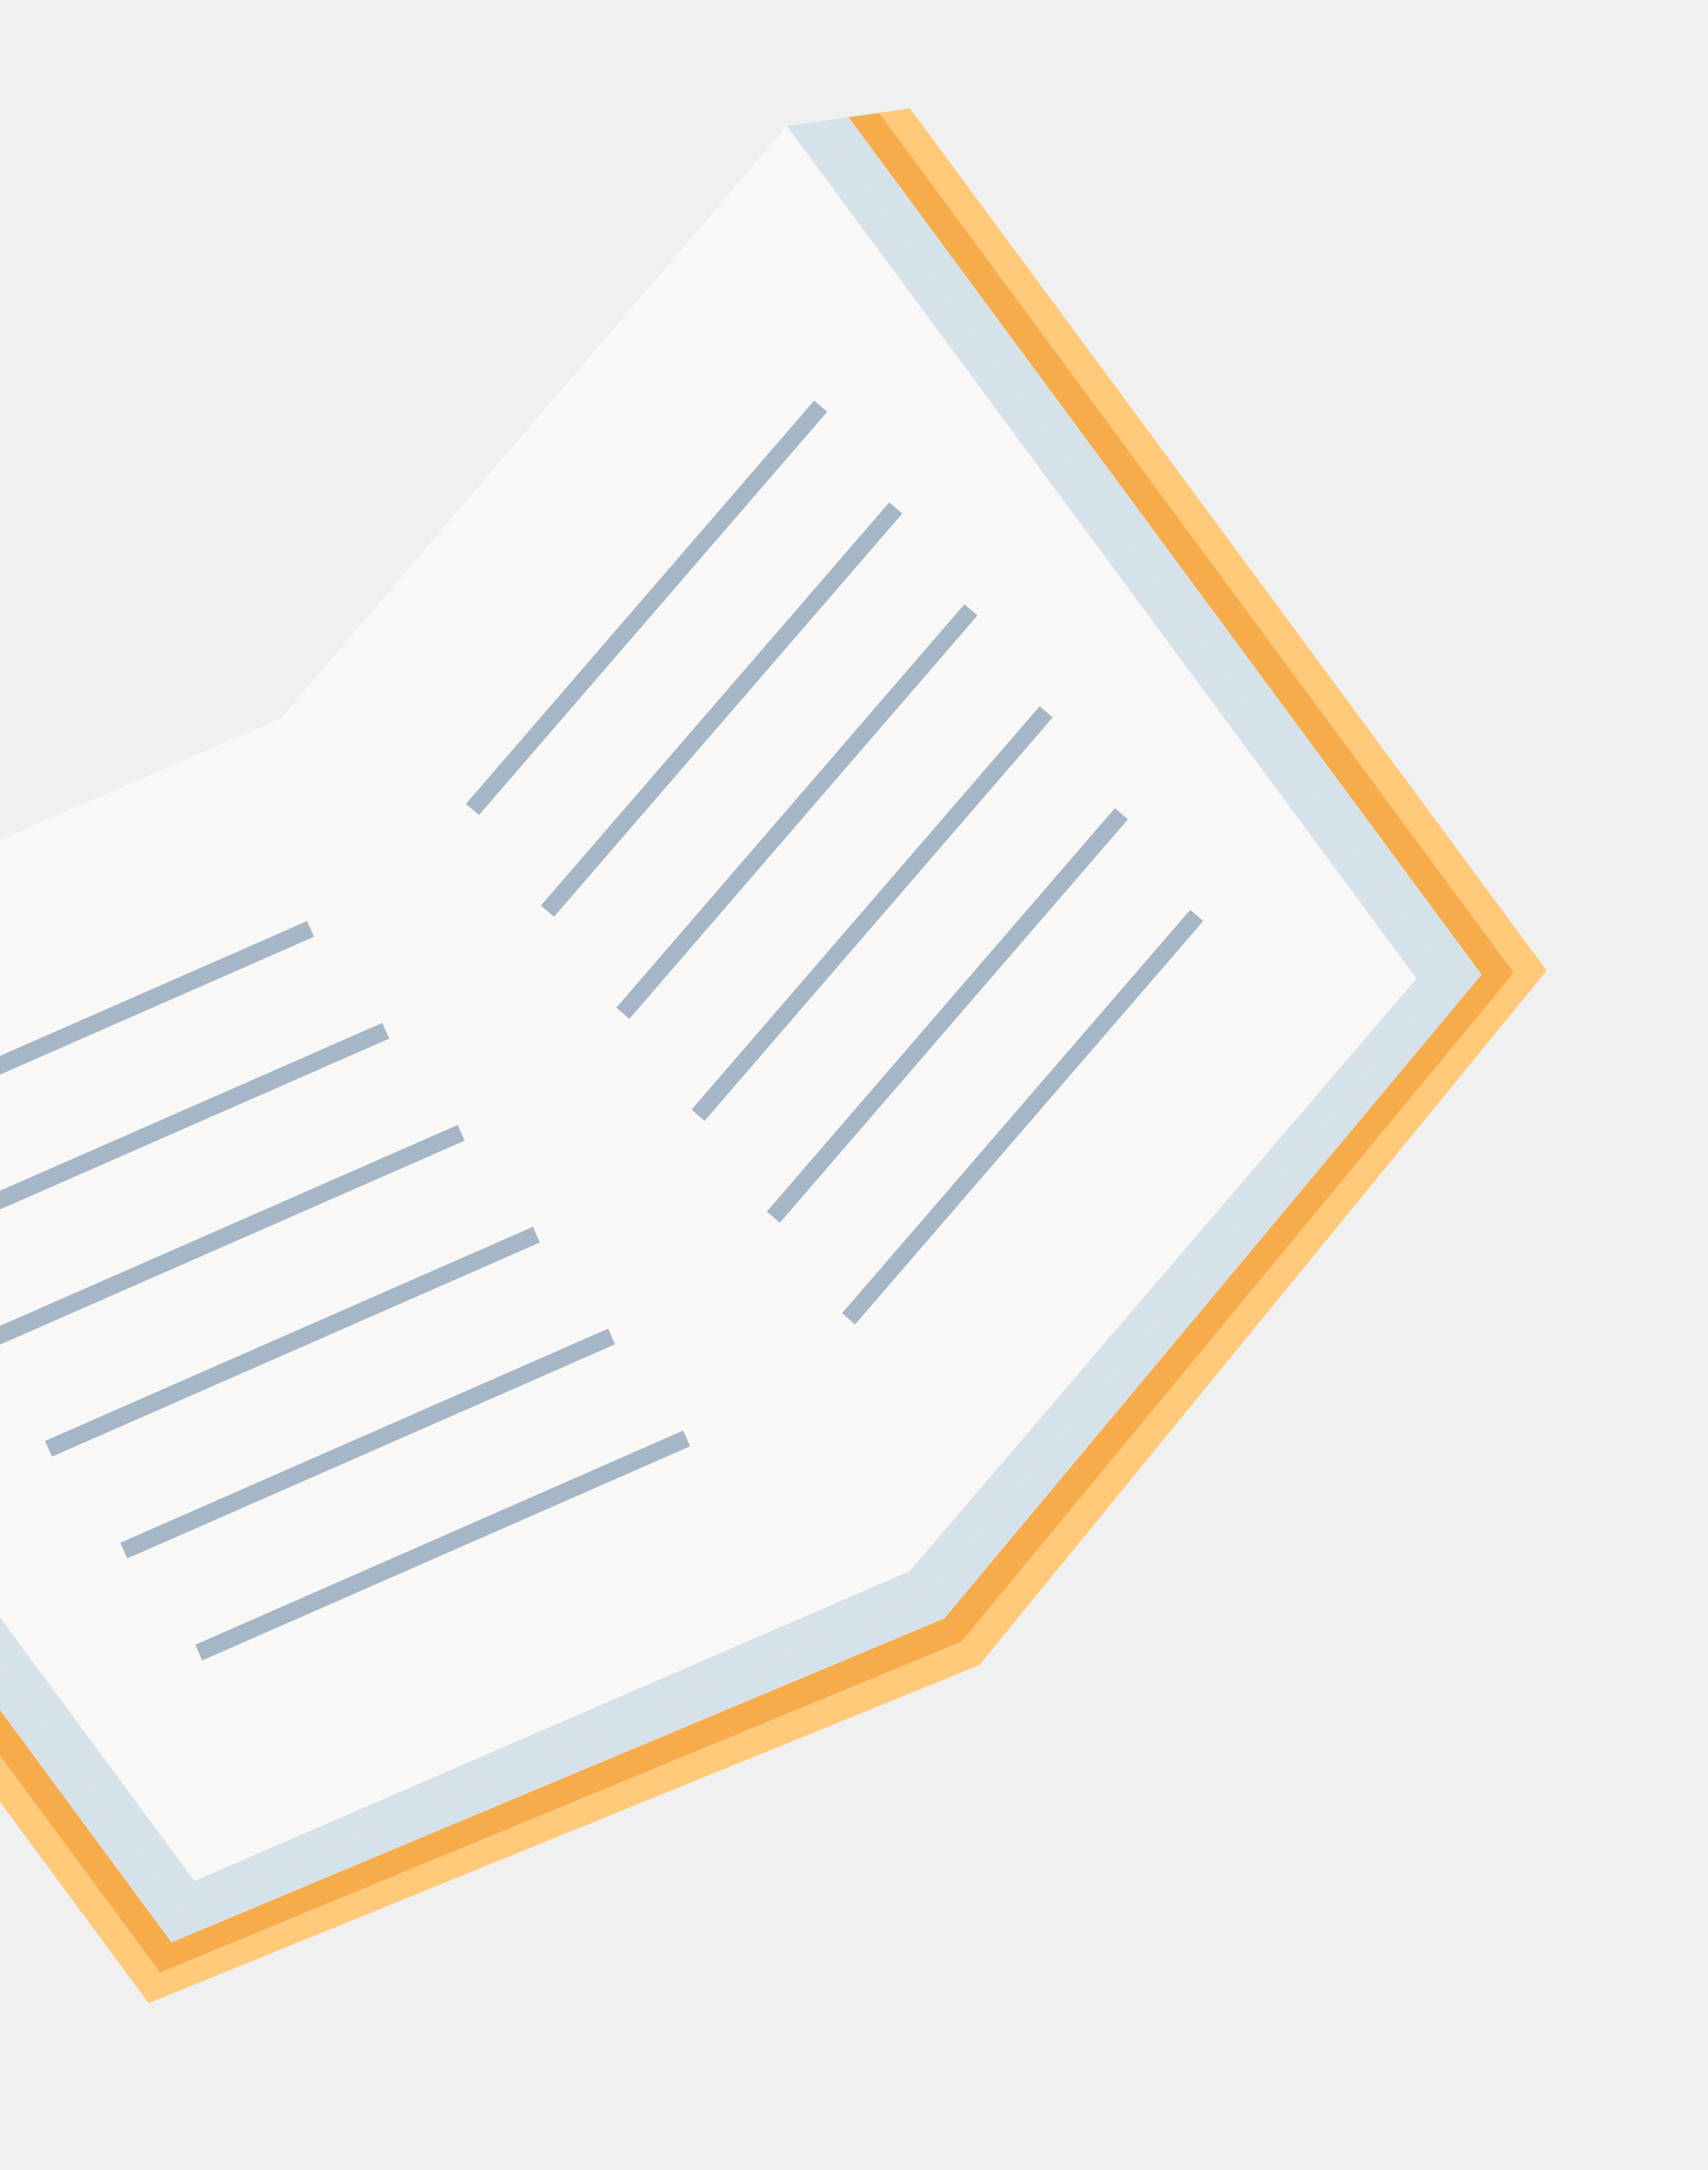
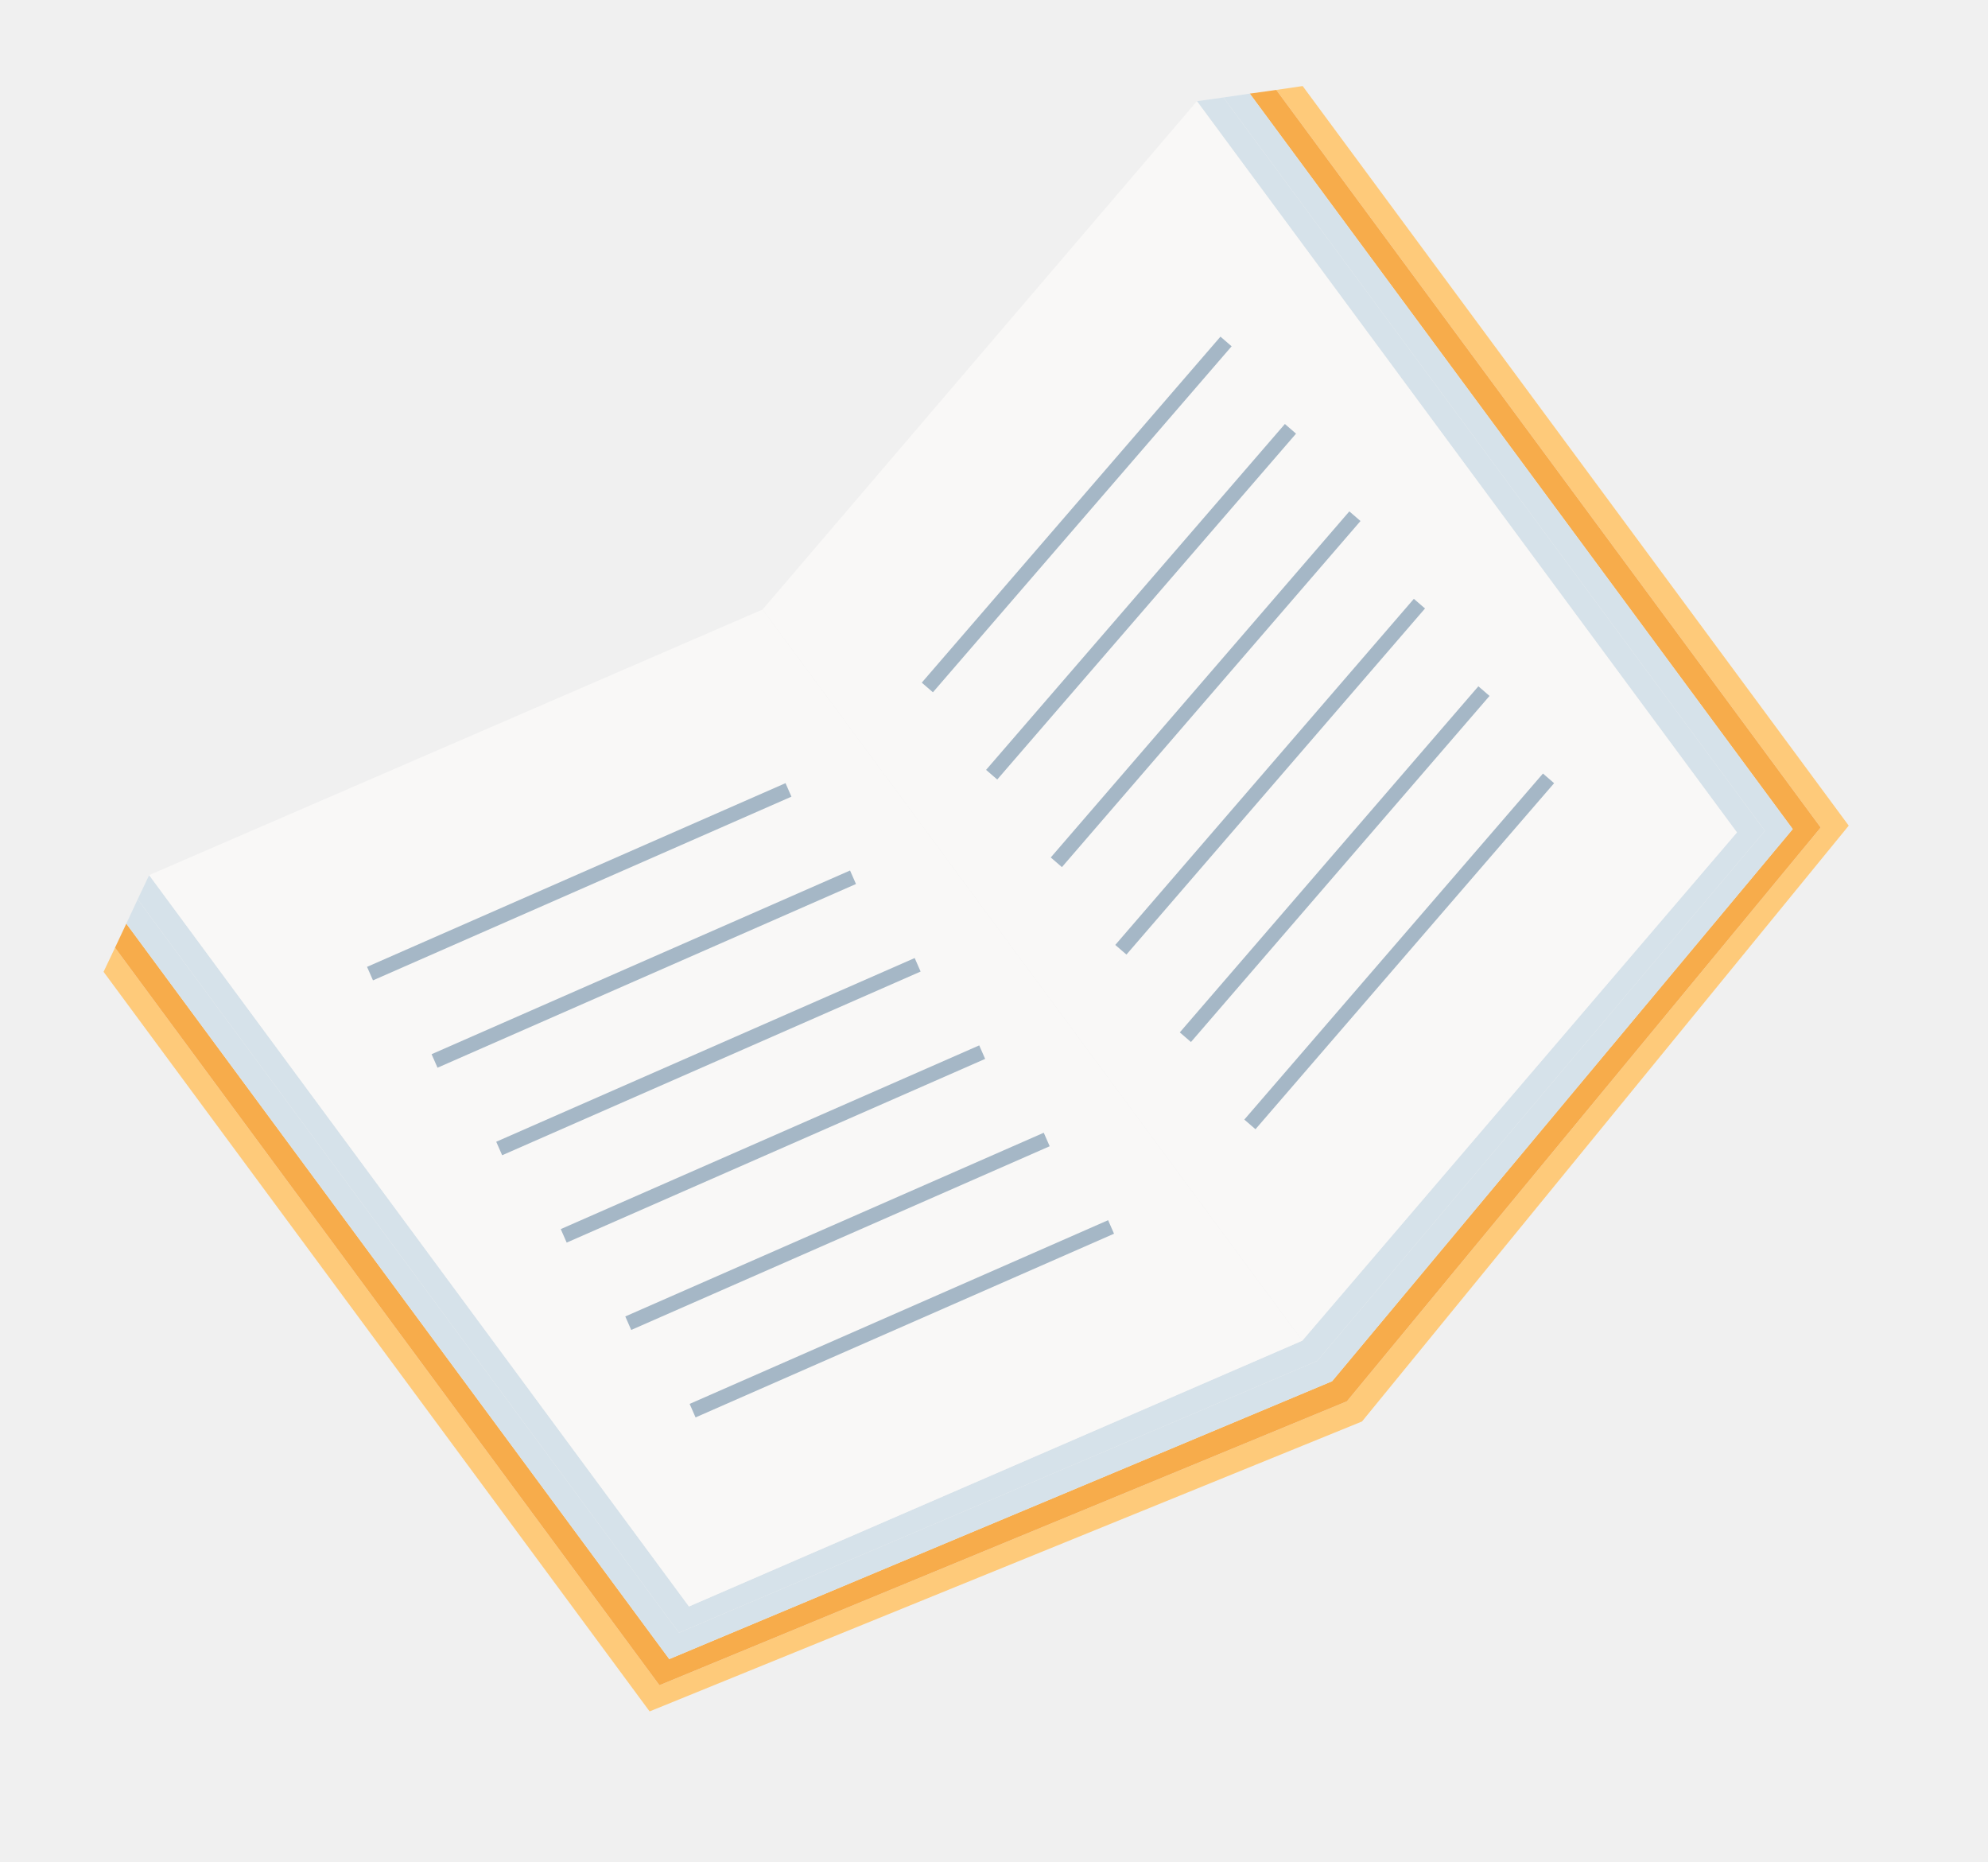
- <svg xmlns="http://www.w3.org/2000/svg" width="196" height="249" viewBox="0 0 196 249" fill="none">
+ <svg xmlns="http://www.w3.org/2000/svg" width="266" height="249" viewBox="0 0 266 249" fill="none">
  <g clip-path="url(#clip0)">
-     <path d="M104.437 12.433L177.501 111.369L112.378 191.076L17.059 229.86L-56.005 130.924L-54.471 127.693L18.372 226.36L110.358 188.378L173.751 111.619L100.907 12.951L104.437 12.433Z" fill="#FECA7A" />
-     <path d="M100.907 12.952L173.75 111.619L110.358 188.378L18.372 226.361L-54.471 127.693L-52.961 124.476L19.686 222.861L108.377 185.691L170.01 111.83L97.363 13.446L100.907 12.952Z" fill="#F7AC4B" />
-     <path d="M97.363 13.446L170.01 111.83L108.378 185.691L19.686 222.861L-52.961 124.476L-51.441 121.221L20.985 219.337L106.383 182.979L166.284 112.066L93.834 13.964L97.363 13.446Z" fill="#D6E2EA" />
-     <path d="M93.834 13.964L166.285 112.066L106.383 182.979L20.985 219.337L-51.44 121.221L-49.906 117.99L22.324 215.823L104.388 180.266L162.544 112.277L90.29 14.458L93.834 13.964Z" fill="#D6E2EA" />
-     <path d="M90.29 14.458L162.544 112.277L104.388 180.267L32.173 82.458L90.29 14.458Z" fill="#F9F8F7" />
-     <path d="M32.172 82.458L104.388 180.267L22.323 215.823L-49.906 117.99L32.172 82.458Z" fill="#F9F8F7" />
-     <path d="M-20.75 130.26L-19.957 132.067L36.035 107.492L35.242 105.685L-20.75 130.26Z" fill="#A5B7C6" />
-     <path d="M-12.115 141.945L-11.322 143.752L44.67 119.177L43.877 117.37L-12.115 141.945Z" fill="#A5B7C6" />
-     <path d="M-3.466 153.655L-2.673 155.462L53.319 130.887L52.526 129.08L-3.466 153.655Z" fill="#A5B7C6" />
-     <path d="M5.168 165.34L5.962 167.147L61.954 142.572L61.16 140.765L5.168 165.34Z" fill="#A5B7C6" />
-     <path d="M13.803 177.025L14.596 178.832L70.588 154.257L69.795 152.45L13.803 177.025Z" fill="#A5B7C6" />
-     <path d="M22.413 188.724L23.206 190.531L79.198 165.956L78.404 164.149L22.413 188.724Z" fill="#A5B7C6" />
-     <path d="M93.438 45.957L53.472 92.24L54.965 93.53L94.931 47.247L93.438 45.957Z" fill="#A5B7C6" />
-     <path d="M102.059 57.64L62.077 103.909L63.57 105.2L103.552 58.931L102.059 57.64Z" fill="#A5B7C6" />
-     <path d="M110.681 69.33L70.732 115.627L72.225 116.917L112.175 70.62L110.681 69.33Z" fill="#A5B7C6" />
-     <path d="M119.314 81.03L79.365 127.327L80.858 128.617L120.808 82.32L119.314 81.03Z" fill="#A5B7C6" />
-     <path d="M127.948 92.729L87.998 139.026L89.491 140.315L129.441 94.019L127.948 92.729Z" fill="#A5B7C6" />
-     <path d="M136.588 104.4L96.631 150.69L98.124 151.98L138.082 105.69L136.588 104.4Z" fill="#A5B7C6" />
+     <path d="M174.3 11.511L247.364 110.447L182.241 190.154L86.921 228.938L13.857 130.001L15.392 126.771L88.235 225.438L180.221 187.456L243.613 110.697L170.77 12.029L174.3 11.511Z" fill="#FECA7A" />
+     <path d="M170.77 12.03L243.613 110.697L180.22 187.456L88.235 225.438L15.391 126.771L16.901 123.554L89.548 221.939L178.24 184.769L239.872 110.908L167.226 12.523L170.77 12.03Z" fill="#F7AC4B" />
+     <path d="M167.226 12.524L239.873 110.908L178.24 184.769L89.548 221.939L16.902 123.554L18.422 120.299L90.848 218.415L176.245 182.057L236.147 111.144L163.696 13.042L167.226 12.524Z" fill="#D6E2EA" />
+     <path d="M163.697 13.042L236.147 111.144L176.245 182.056L90.848 218.414L18.422 120.298L19.957 117.068L92.186 214.901L174.25 179.344L232.407 111.355L160.153 13.536L163.697 13.042Z" fill="#D6E2EA" />
+     <path d="M160.153 13.536L232.407 111.355L174.25 179.344L102.035 81.536L160.153 13.536Z" fill="#F9F8F7" />
+     <path d="M102.035 81.536L174.25 179.345L92.186 214.901L19.956 117.068L102.035 81.536Z" fill="#F9F8F7" />
+     <path d="M49.112 129.338L49.906 131.145L105.898 106.57L105.104 104.763L49.112 129.338Z" fill="#A5B7C6" />
+     <path d="M57.747 141.023L58.541 142.83L114.533 118.255L113.739 116.448L57.747 141.023Z" fill="#A5B7C6" />
+     <path d="M66.396 152.733L67.189 154.54L123.181 129.965L122.388 128.158L66.396 152.733Z" fill="#A5B7C6" />
+     <path d="M75.031 164.418L75.824 166.225L131.816 141.65L131.023 139.843L75.031 164.418Z" fill="#A5B7C6" />
+     <path d="M83.665 176.103L84.459 177.91L140.45 153.335L139.657 151.528L83.665 176.103Z" fill="#A5B7C6" />
+     <path d="M92.275 187.802L93.068 189.609L149.06 165.034L148.267 163.227L92.275 187.802Z" fill="#A5B7C6" />
+     <path d="M163.301 45.035L123.335 91.318L124.828 92.608L164.794 46.325L163.301 45.035Z" fill="#A5B7C6" />
+     <path d="M171.922 56.718L131.94 102.987L133.433 104.278L173.415 58.009L171.922 56.718Z" fill="#A5B7C6" />
+     <path d="M180.544 68.408L140.594 114.705L142.088 115.995L182.038 69.698L180.544 68.408Z" fill="#A5B7C6" />
+     <path d="M189.177 80.108L149.227 126.405L150.721 127.694L190.67 81.397L189.177 80.108Z" fill="#A5B7C6" />
+     <path d="M197.81 91.807L157.86 138.104L159.354 139.393L199.304 93.096L197.81 91.807Z" fill="#A5B7C6" />
+     <path d="M206.451 103.478L166.493 149.768L167.987 151.058L207.944 104.768L206.451 103.478Z" fill="#A5B7C6" />
  </g>
  <defs>
    <clipPath id="clip0">
-       <rect width="212" height="164" fill="white" transform="translate(-69.8625 106.922) rotate(-30)" />
+       <rect width="212" height="164" fill="white" transform="translate(0 106) rotate(-30)" />
    </clipPath>
  </defs>
</svg>
